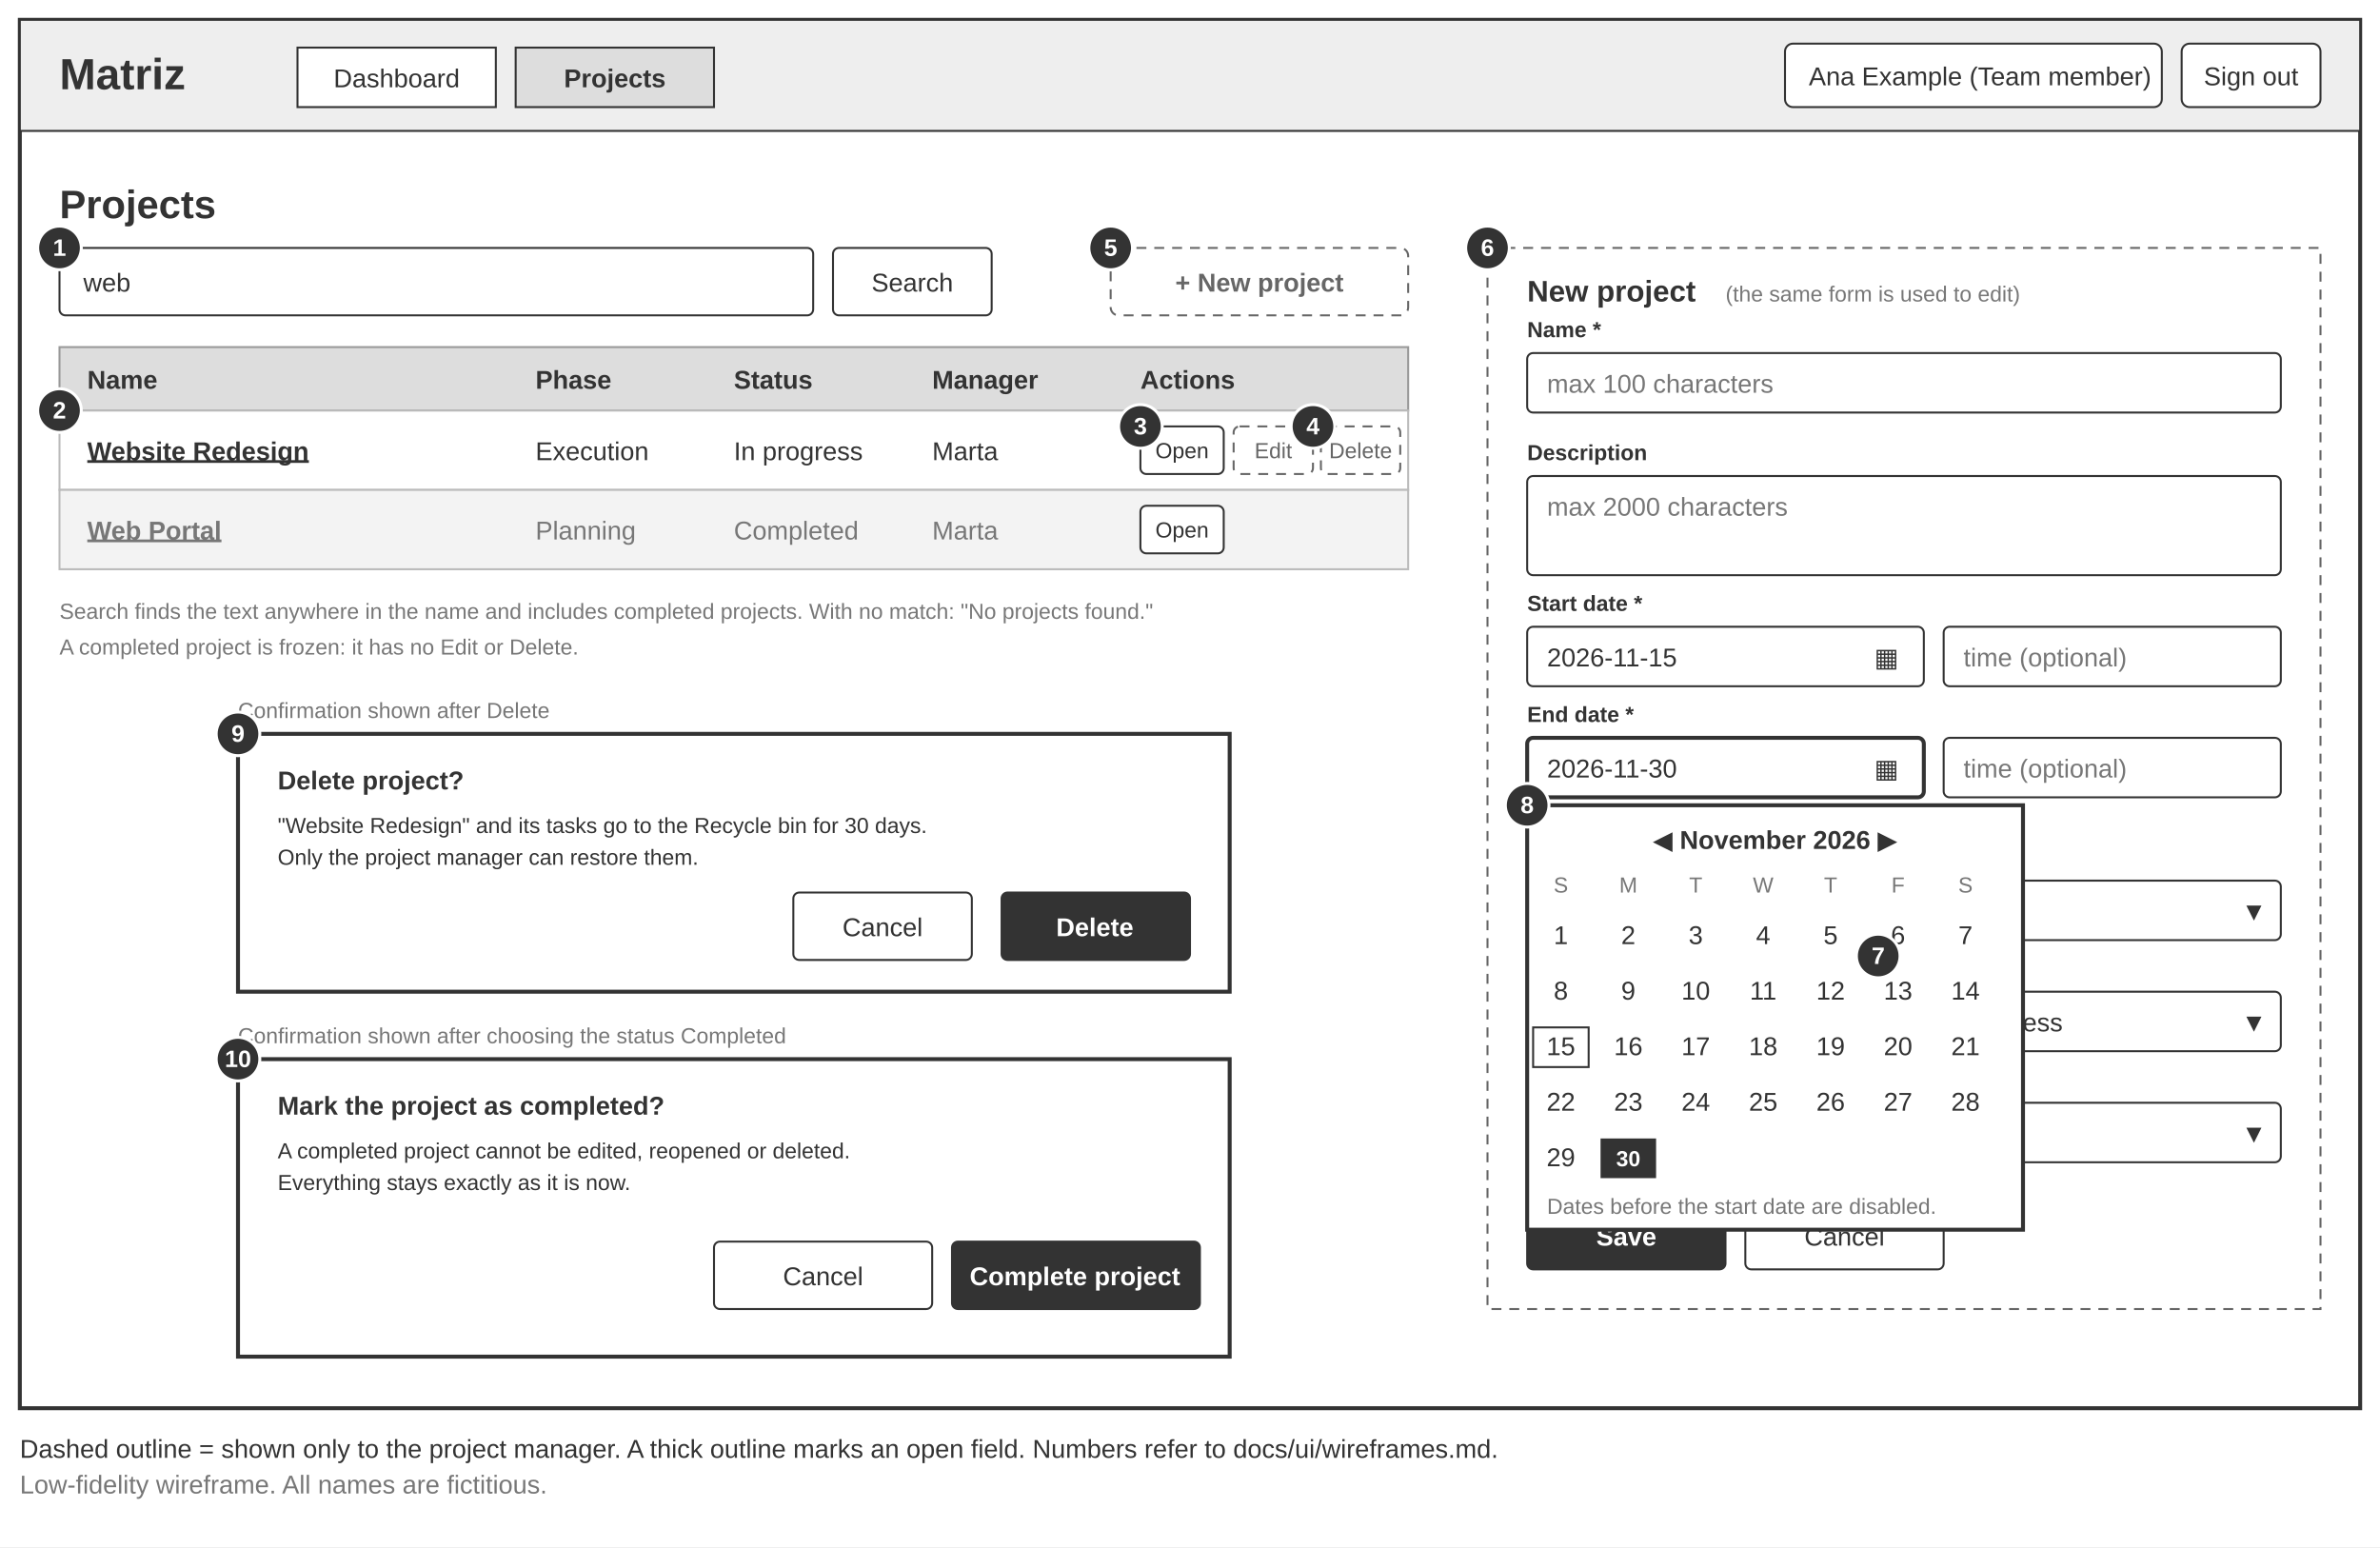
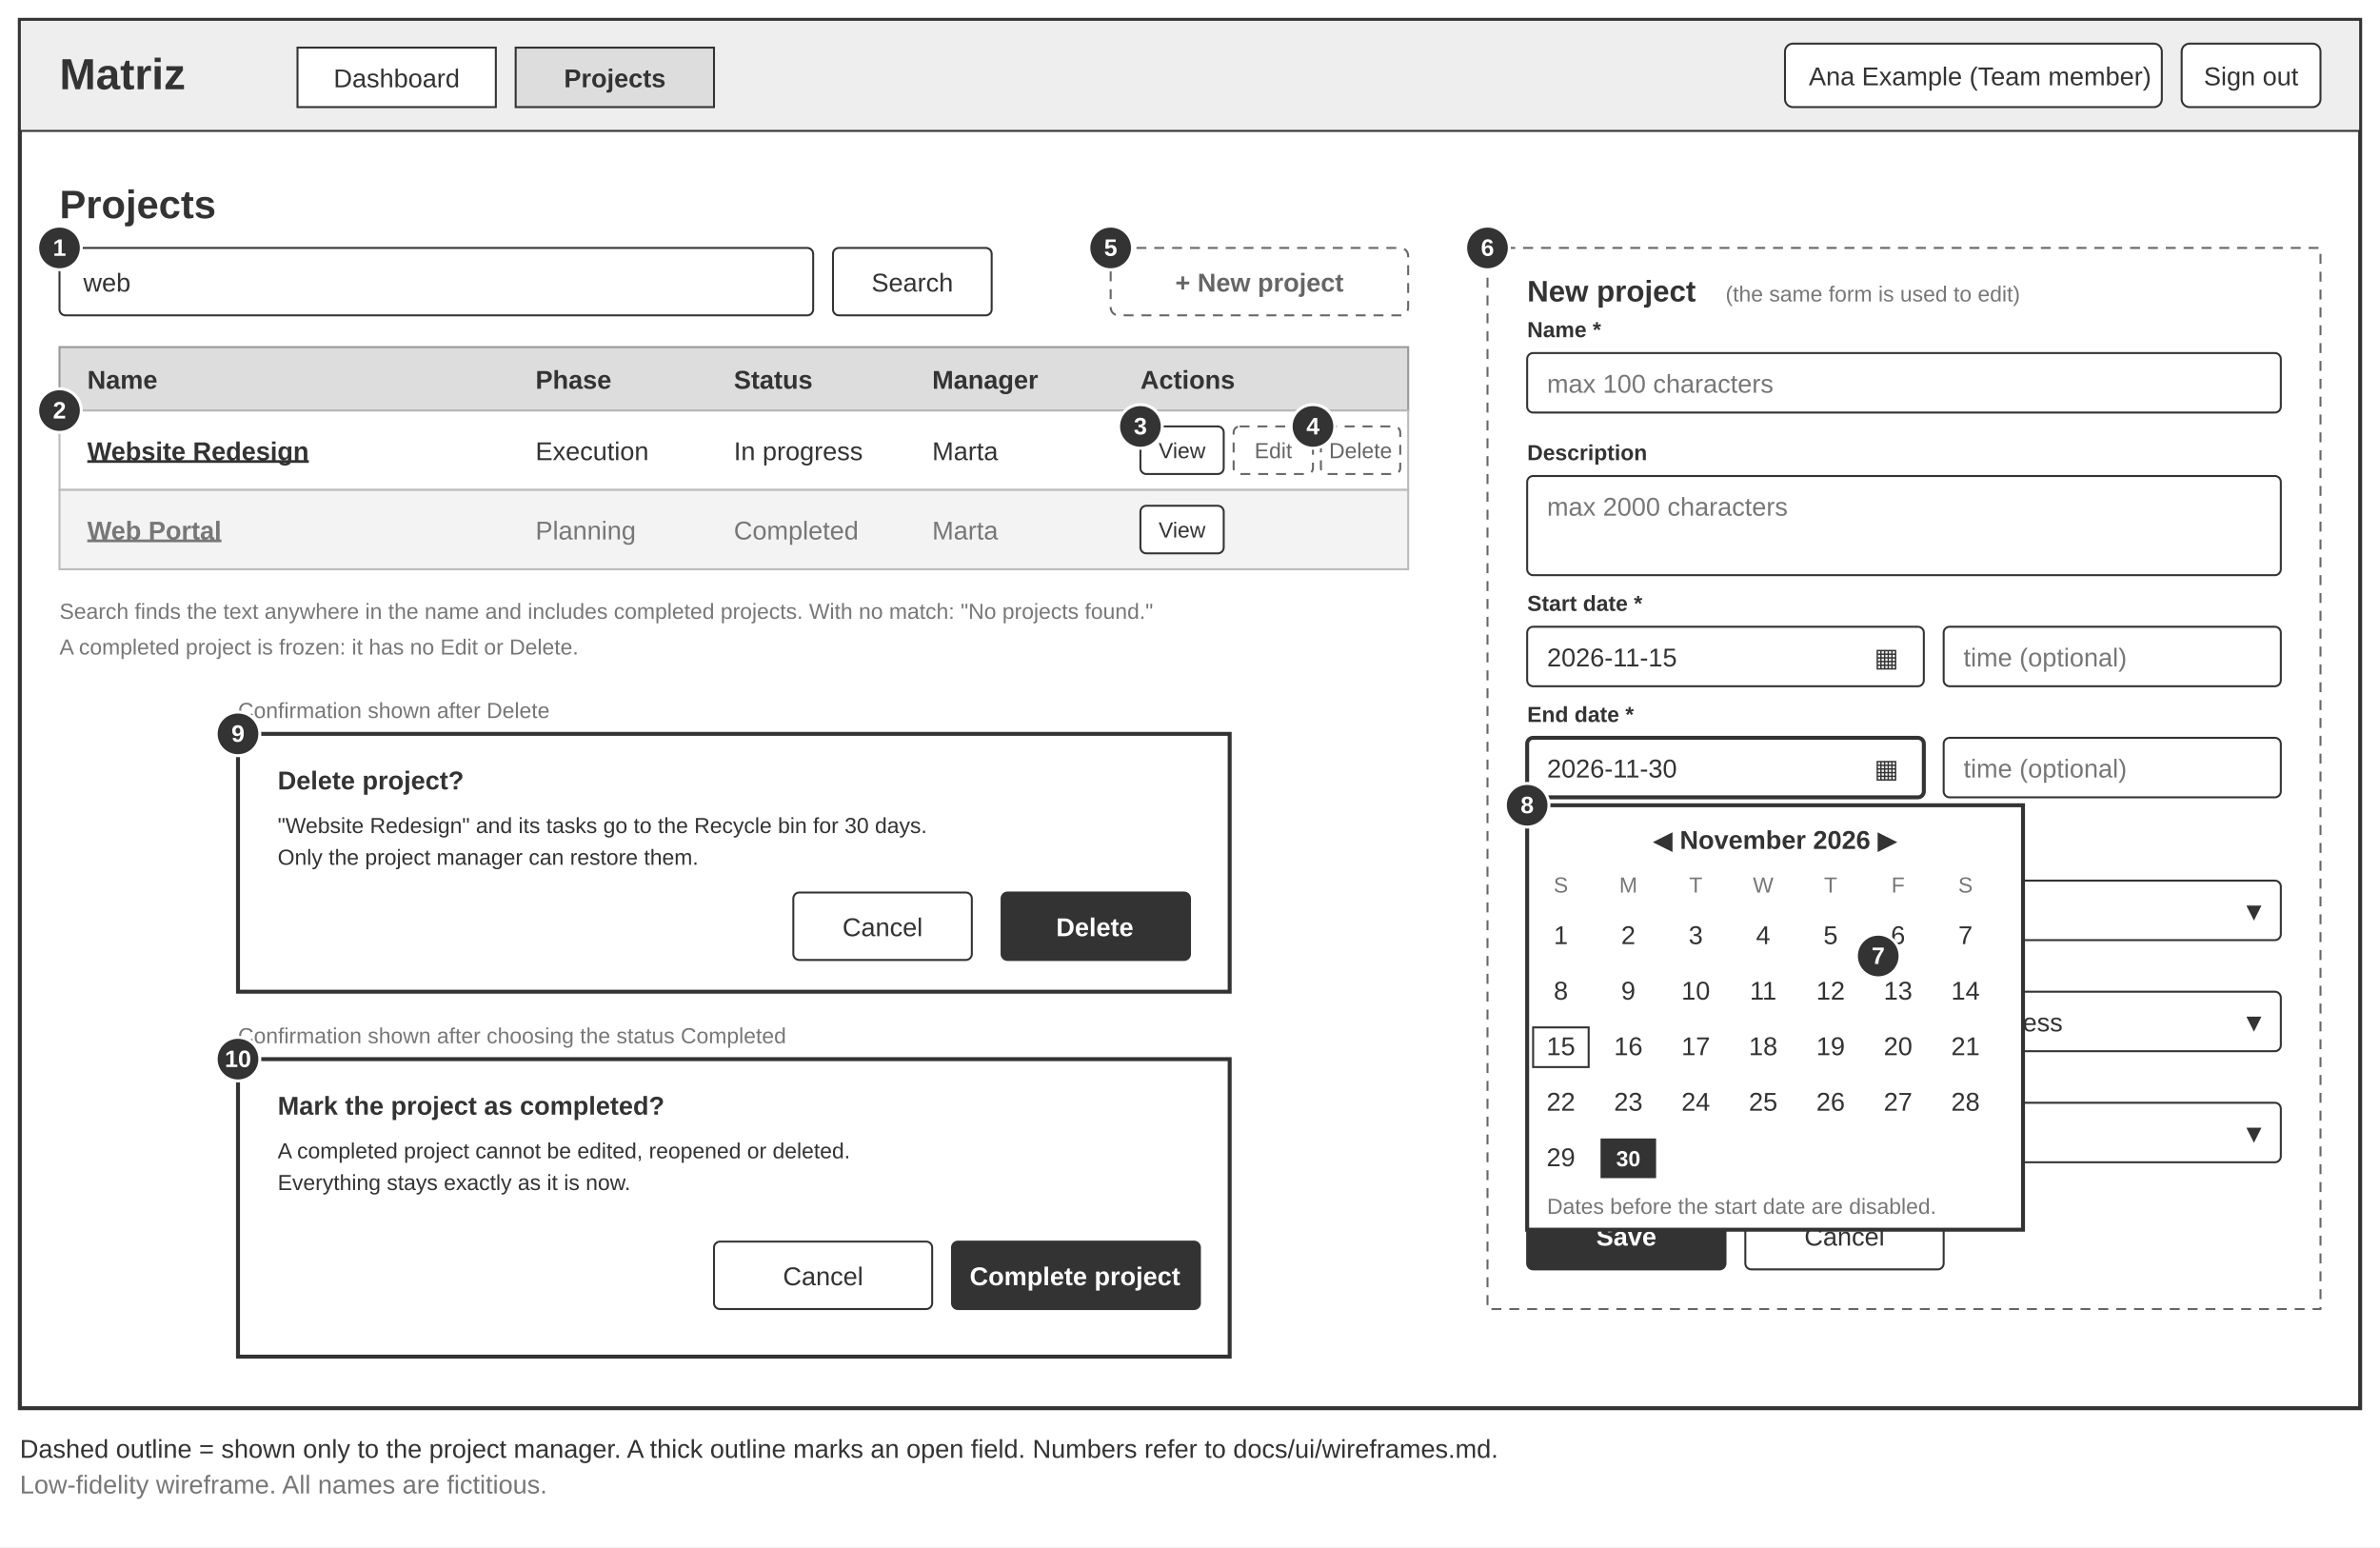
<svg xmlns="http://www.w3.org/2000/svg" viewBox="0 0 1200 780" width="1200" height="780">
  <style>
    text{font-family:Arial,Helvetica,sans-serif;font-size:13px;fill:#333}
    .g{fill:#777}.b{font-weight:bold}.s{font-size:11px}.m{text-anchor:middle}.w{fill:#fff}.l{font-size:20px;font-weight:bold}.u{text-decoration:underline}
    .box{fill:#fff;stroke:#333}.bar{fill:#eee;stroke:#333}.sel{fill:#ddd;stroke:#333}.dash{fill:#fff;stroke:#666;stroke-dasharray:5 4}
    .hd{fill:#ddd;stroke:#999}.row{fill:#fff;stroke:#bbb}.dark{fill:#333;stroke:#333}.err{fill:#fff;stroke:#333;stroke-width:2}
    .c{fill:#333;stroke:#fff;stroke-width:1.5}.n{font-size:12px;font-weight:bold;fill:#fff;text-anchor:middle}
  </style>
  <rect x="0" y="0" width="1200" height="780" fill="#ffffff" />
  <rect x="10" y="10" width="1180" height="700" fill="#ffffff" stroke="#333333" stroke-width="2" />
  <rect class="bar" x="10" y="10" width="1180" height="56" />
  <text x="30" y="45" style="font-size:22px;font-weight:bold">Matriz</text>
  <rect class="box" x="150" y="24" width="100" height="30" />
  <text x="200" y="44" class="m">Dashboard</text>
  <rect class="sel" x="260" y="24" width="100" height="30" />
  <text x="310" y="44" class="m b">Projects</text>
  <rect class="box" x="900" y="22" width="190" height="32" rx="4" />
  <text x="912" y="43">Ana Example (Team member)</text>
  <rect class="box" x="1100" y="22" width="70" height="32" rx="4" />
  <text x="1135" y="43" class="m">Sign out</text>
  <text x="30" y="110" class="l">Projects</text>
  <rect class="box" x="30" y="125" width="380" height="34" rx="3" />
  <text x="42" y="147">web</text>
  <rect class="box" x="420" y="125" width="80" height="34" rx="3" />
  <text x="460" y="147" class="m">Search</text>
  <rect class="dash" x="560" y="125" width="150" height="34" rx="4" />
  <text x="635" y="147" class="m b" style="fill:#666">+ New project</text>
  <rect class="hd" x="30" y="175" width="680" height="32" />
  <text x="44" y="196" class="b">Name</text>
  <text x="270" y="196" class="b">Phase</text>
  <text x="370" y="196" class="b">Status</text>
  <text x="470" y="196" class="b">Manager</text>
  <text x="575" y="196" class="b">Actions</text>
  <rect class="row" x="30" y="207" width="680" height="40" />
  <text x="44" y="232" class="u b">Website Redesign</text>
  <text x="270" y="232">Execution</text>
  <text x="370" y="232">In progress</text>
  <text x="470" y="232">Marta</text>
  <rect class="box" x="575" y="215" width="42" height="24" rx="3" />
-   <text x="596" y="231" class="m s">Open</text>
+   <text x="596" y="231" class="m s">View</text>
  <rect class="dash" x="622" y="215" width="40" height="24" rx="3" />
  <text x="642" y="231" class="m s" style="fill:#666">Edit</text>
  <rect class="dash" x="666" y="215" width="40" height="24" rx="3" />
  <text x="686" y="231" class="m s" style="fill:#666">Delete</text>
  <rect class="row" x="30" y="247" width="680" height="40" style="fill:#f3f3f3" />
  <text x="44" y="272" class="u b g">Web Portal</text>
  <text x="270" y="272" class="g">Planning</text>
  <text x="370" y="272" class="g">Completed</text>
  <text x="470" y="272" class="g">Marta</text>
  <rect class="box" x="575" y="255" width="42" height="24" rx="3" />
-   <text x="596" y="271" class="m s">Open</text>
+   <text x="596" y="271" class="m s">View</text>
  <text x="30" y="312" class="s g">Search finds the text anywhere in the name and includes completed projects. With no match: "No projects found."</text>
  <text x="30" y="330" class="s g">A completed project is frozen: it has no Edit or Delete.</text>
  <text x="120" y="362" class="s g">Confirmation shown after Delete</text>
  <rect x="120" y="370" width="500" height="130" fill="#ffffff" stroke="#333333" stroke-width="2" />
  <text x="140" y="398" class="b">Delete project?</text>
  <text x="140" y="420" class="s">"Website Redesign" and its tasks go to the Recycle bin for 30 days.</text>
  <text x="140" y="436" class="s">Only the project manager can restore them.</text>
  <rect class="box" x="400" y="450" width="90" height="34" rx="3" />
  <text x="445" y="472" class="m">Cancel</text>
  <rect class="dark" x="505" y="450" width="95" height="34" rx="3" />
  <text x="552" y="472" class="m w b">Delete</text>
  <text x="120" y="526" class="s g">Confirmation shown after choosing the status Completed</text>
  <rect x="120" y="534" width="500" height="150" fill="#ffffff" stroke="#333333" stroke-width="2" />
  <text x="140" y="562" class="b">Mark the project as completed?</text>
  <text x="140" y="584" class="s">A completed project cannot be edited, reopened or deleted.</text>
  <text x="140" y="600" class="s">Everything stays exactly as it is now.</text>
  <rect class="box" x="360" y="626" width="110" height="34" rx="3" />
  <text x="415" y="648" class="m">Cancel</text>
  <rect class="dark" x="480" y="626" width="125" height="34" rx="3" />
  <text x="542" y="648" class="m w b">Complete project</text>
  <rect class="dash" x="750" y="125" width="420" height="535" />
  <text x="770" y="152" class="b" style="font-size:15px">New project</text>
  <text x="870" y="152" class="s g">(the same form is used to edit)</text>
  <text x="770" y="170" class="s b">Name *</text>
  <rect class="box" x="770" y="178" width="380" height="30" rx="3" />
  <text x="780" y="198" class="g">max 100 characters</text>
  <text x="770" y="232" class="s b">Description</text>
  <rect class="box" x="770" y="240" width="380" height="50" rx="3" />
  <text x="780" y="260" class="g">max 2000 characters</text>
  <text x="770" y="308" class="s b">Start date *</text>
  <rect class="box" x="770" y="316" width="200" height="30" rx="3" />
  <text x="780" y="336">2026-11-15</text>
  <text x="945" y="336">▦</text>
  <rect class="box" x="980" y="316" width="170" height="30" rx="3" />
  <text x="990" y="336" class="g">time (optional)</text>
  <text x="770" y="364" class="s b">End date *</text>
  <rect class="err" x="770" y="372" width="200" height="30" rx="3" />
  <text x="780" y="392">2026-11-30</text>
  <text x="945" y="392">▦</text>
  <rect class="box" x="980" y="372" width="170" height="30" rx="3" />
  <text x="990" y="392" class="g">time (optional)</text>
  <text x="770" y="436" class="s b">Time zone</text>
  <rect class="box" x="770" y="444" width="380" height="30" rx="3" />
  <text x="780" y="464">Lisbon (default)</text>
  <text x="1130" y="464">▼</text>
  <text x="770" y="492" class="s b">Phase</text>
  <rect class="box" x="770" y="500" width="185" height="30" rx="3" />
  <text x="780" y="520">Execution</text>
  <text x="935" y="520">▼</text>
  <text x="965" y="492" class="s b">Status</text>
  <rect class="box" x="965" y="500" width="185" height="30" rx="3" />
  <text x="975" y="520">In progress</text>
  <text x="1130" y="520">▼</text>
  <text x="770" y="548" class="s b">Manager *</text>
  <rect class="box" x="770" y="556" width="380" height="30" rx="3" />
  <text x="780" y="576">Marta</text>
  <text x="1130" y="576">▼</text>
  <rect class="dark" x="770" y="606" width="100" height="34" rx="3" />
  <text x="820" y="628" class="m w b">Save</text>
  <rect class="box" x="880" y="606" width="100" height="34" rx="3" />
  <text x="930" y="628" class="m">Cancel</text>
  <rect x="770" y="406" width="250" height="214" fill="#ffffff" stroke="#333333" stroke-width="2" />
  <text x="895" y="428" class="m b">◀   November 2026   ▶</text>
  <text x="787" y="450" class="m s g">S</text>
  <text x="821" y="450" class="m s g">M</text>
  <text x="855" y="450" class="m s g">T</text>
  <text x="889" y="450" class="m s g">W</text>
  <text x="923" y="450" class="m s g">T</text>
  <text x="957" y="450" class="m s g">F</text>
  <text x="991" y="450" class="m s g">S</text>
  <g class="m s" style="fill:#bbb">
    <text x="787" y="476">1</text>
    <text x="821" y="476">2</text>
    <text x="855" y="476">3</text>
    <text x="889" y="476">4</text>
    <text x="923" y="476">5</text>
    <text x="957" y="476">6</text>
    <text x="991" y="476">7</text>
    <text x="787" y="504">8</text>
    <text x="821" y="504">9</text>
    <text x="855" y="504">10</text>
    <text x="889" y="504">11</text>
    <text x="923" y="504">12</text>
    <text x="957" y="504">13</text>
    <text x="991" y="504">14</text>
  </g>
  <rect x="773" y="518" width="28" height="20" fill="#ffffff" stroke="#333333" />
  <g class="m s">
    <text x="787" y="532">15</text>
    <text x="821" y="532">16</text>
    <text x="855" y="532">17</text>
    <text x="889" y="532">18</text>
    <text x="923" y="532">19</text>
    <text x="957" y="532">20</text>
    <text x="991" y="532">21</text>
    <text x="787" y="560">22</text>
    <text x="821" y="560">23</text>
    <text x="855" y="560">24</text>
    <text x="889" y="560">25</text>
    <text x="923" y="560">26</text>
    <text x="957" y="560">27</text>
    <text x="991" y="560">28</text>
    <text x="787" y="588">29</text>
  </g>
  <rect x="807" y="574" width="28" height="20" fill="#333333" />
  <text x="821" y="588" class="m s w b">30</text>
  <text x="780" y="612" class="s g">Dates before the start date are disabled.</text>
  <circle class="c" cx="30" cy="125" r="11" />
  <text class="n" x="30" y="129">1</text>
  <circle class="c" cx="30" cy="207" r="11" />
  <text class="n" x="30" y="211">2</text>
  <circle class="c" cx="575" cy="215" r="11" />
  <text class="n" x="575" y="219">3</text>
  <circle class="c" cx="662" cy="215" r="11" />
  <text class="n" x="662" y="219">4</text>
  <circle class="c" cx="560" cy="125" r="11" />
  <text class="n" x="560" y="129">5</text>
  <circle class="c" cx="750" cy="125" r="11" />
  <text class="n" x="750" y="129">6</text>
  <circle class="c" cx="947" cy="482" r="11" />
  <text class="n" x="947" y="486">7</text>
  <circle class="c" cx="770" cy="406" r="11" />
  <text class="n" x="770" y="410">8</text>
  <circle class="c" cx="120" cy="370" r="11" />
  <text class="n" x="120" y="374">9</text>
  <circle class="c" cx="120" cy="534" r="11" />
  <text class="n" x="120" y="538">10</text>
  <text x="10" y="735">Dashed outline = shown only to the project manager. A thick outline marks an open field. Numbers refer to docs/ui/wireframes.md.</text>
  <text x="10" y="753" class="g">Low-fidelity wireframe. All names are fictitious.</text>
</svg>
